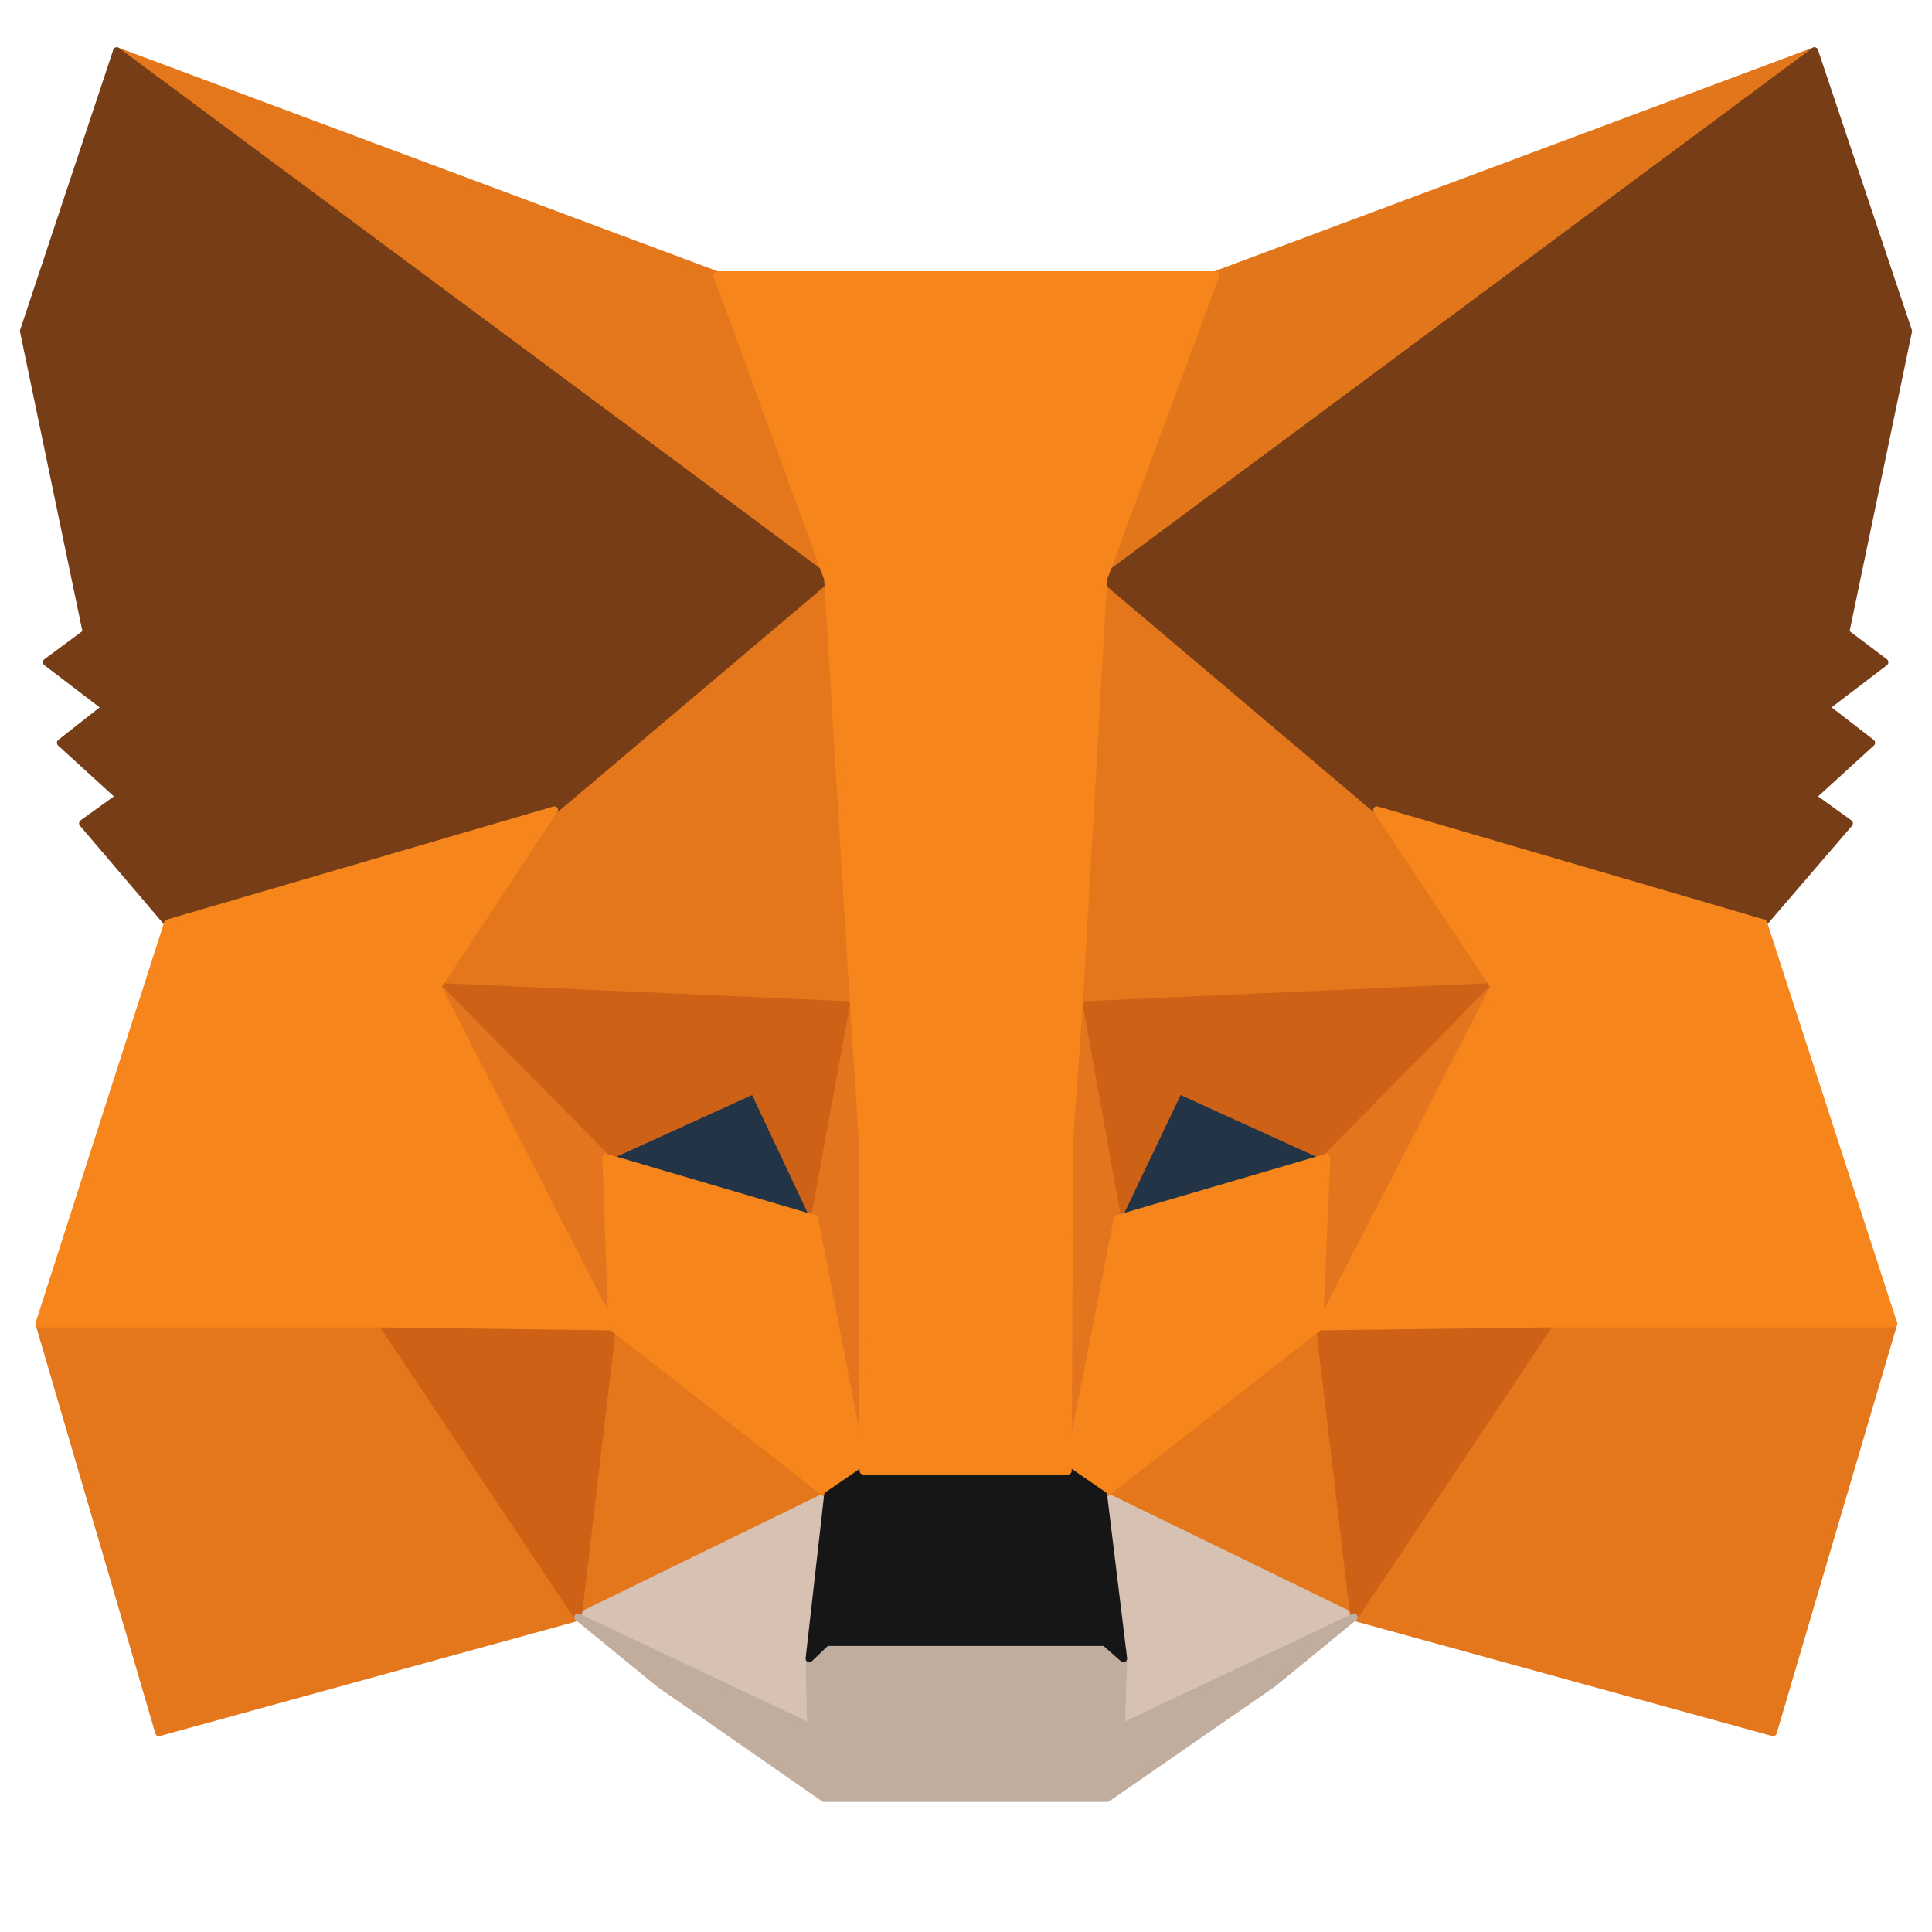
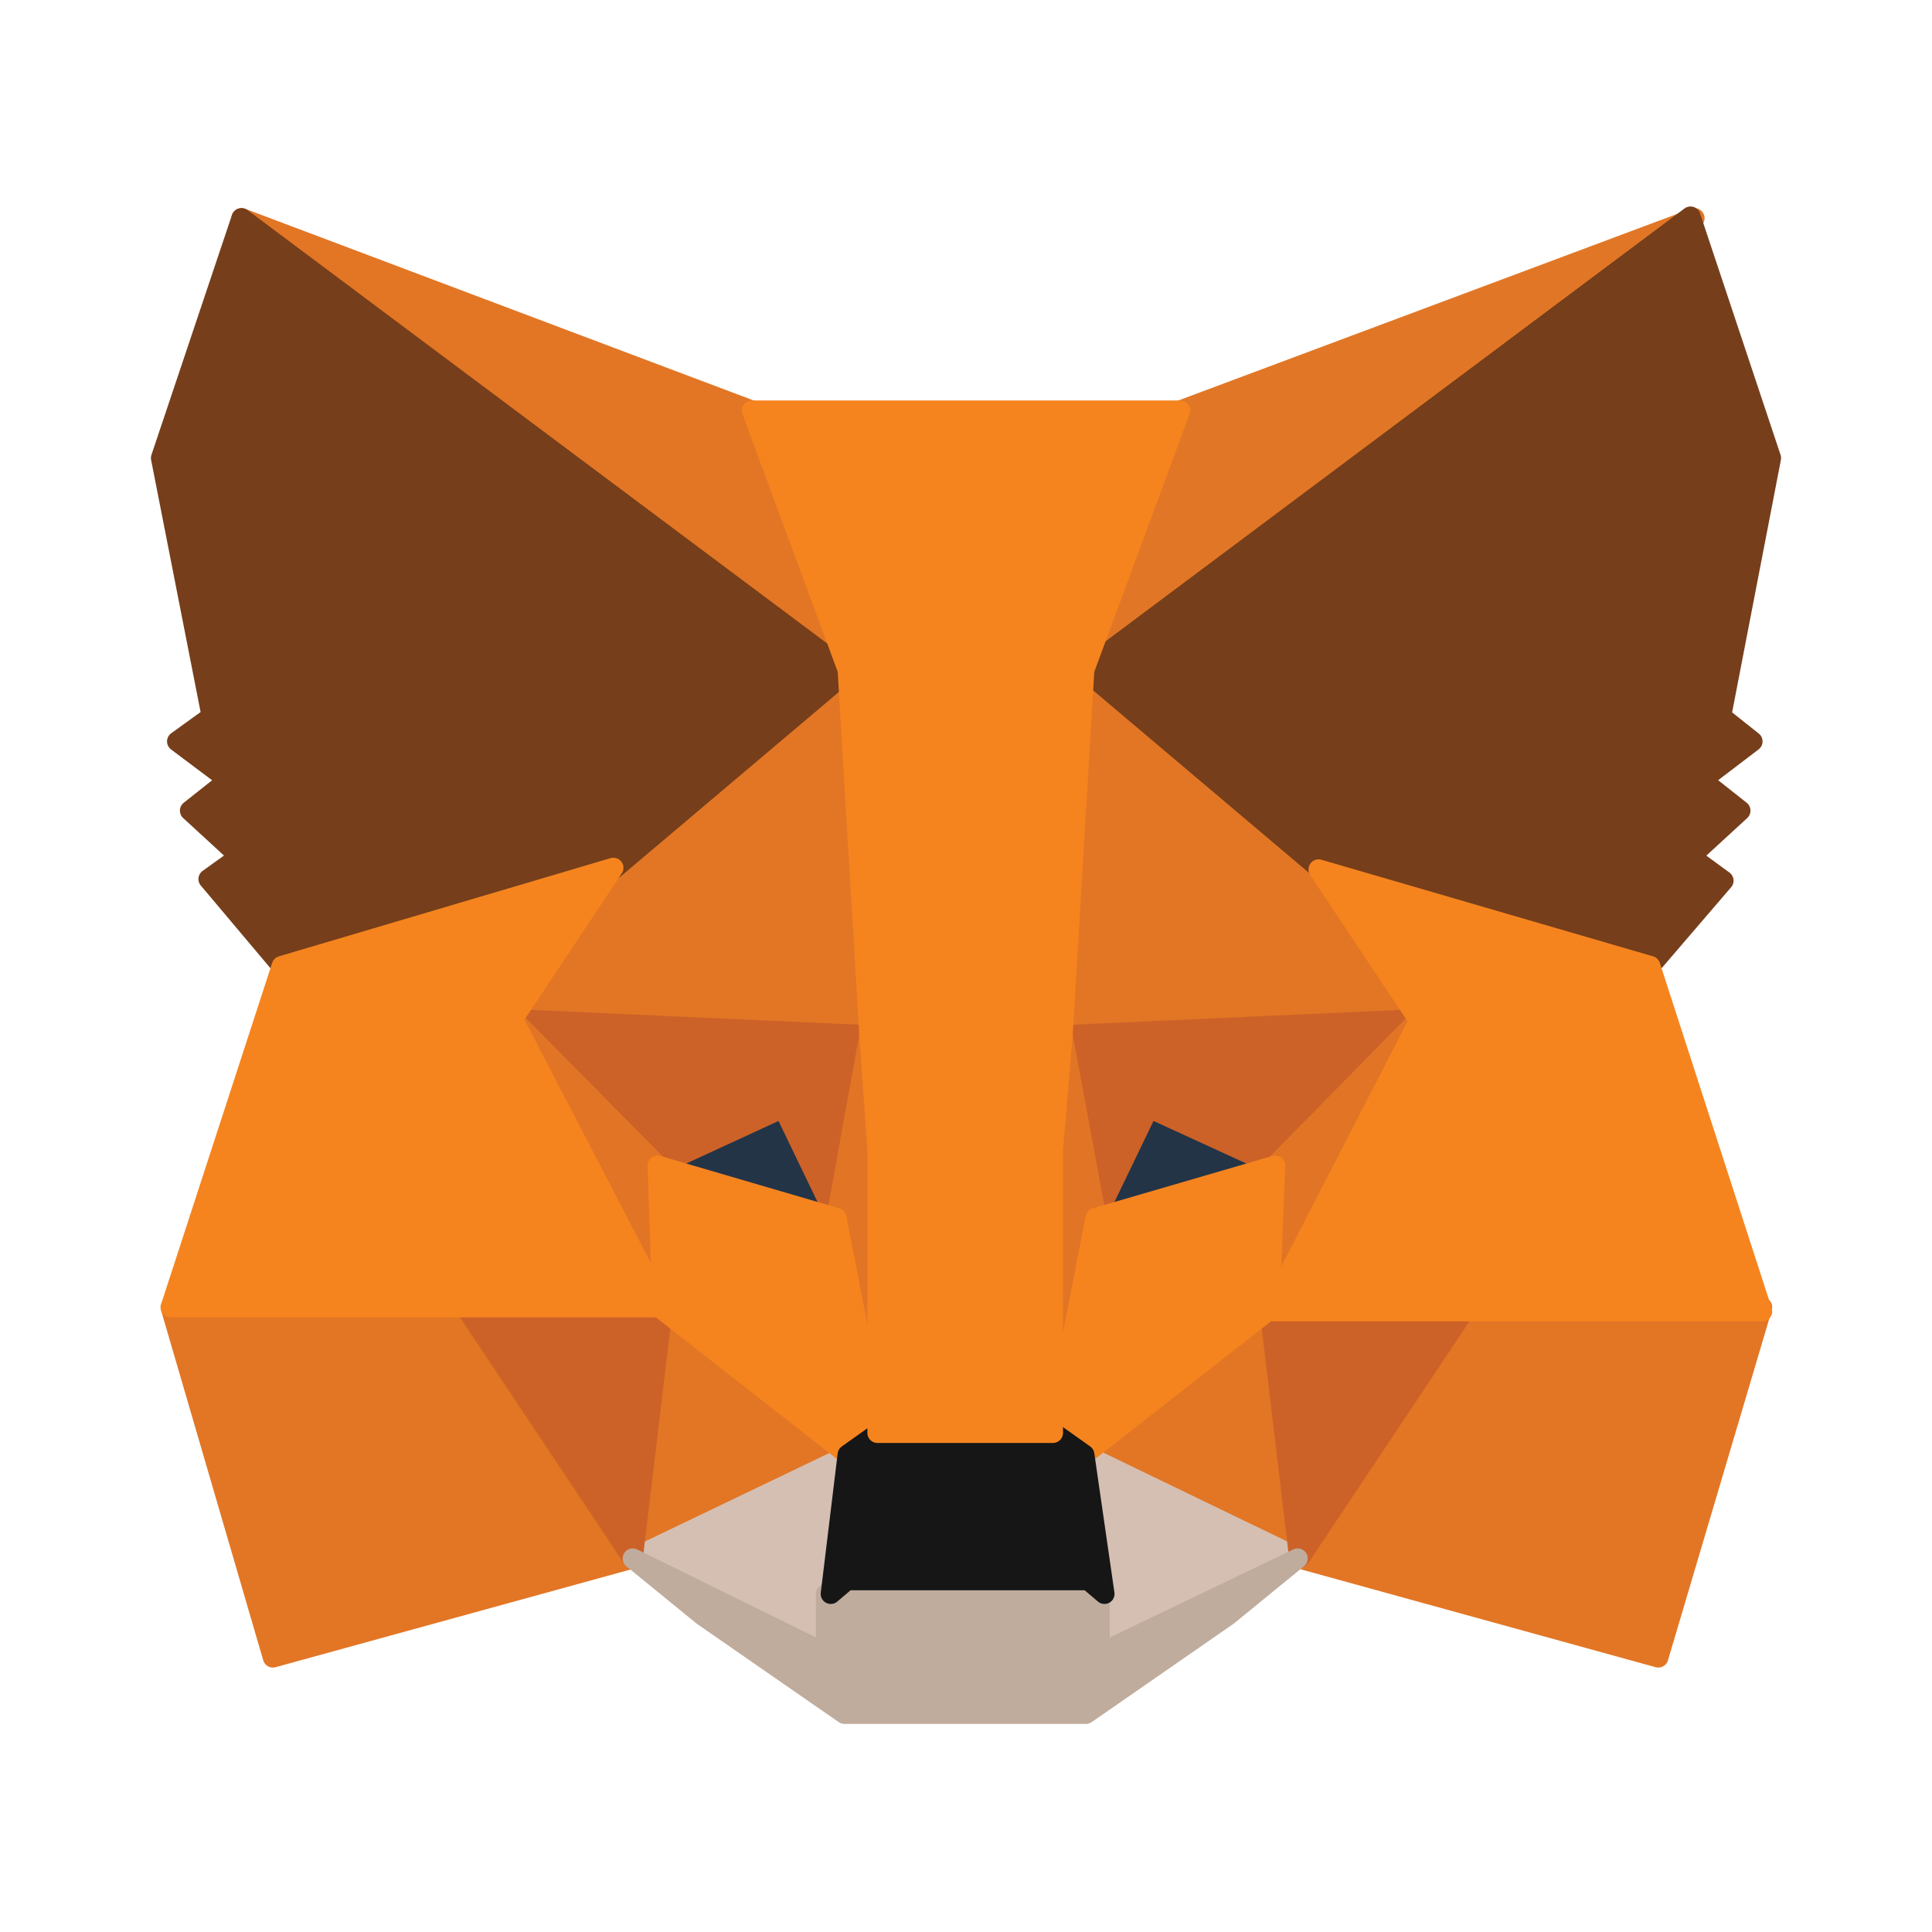
- <svg xmlns="http://www.w3.org/2000/svg" viewBox="0 0 261.4 261.4">
-   <path fill="#e2761b" stroke="#e2761b" stroke-linecap="round" stroke-linejoin="round" d="M245.5 6.9L146 80.8l18.4-43.6 81.1-30.3z" />
-   <g fill="#e4761b" stroke="#e4761b" stroke-linecap="round" stroke-linejoin="round">
-     <path d="M15.8 6.9l98.7 74.6L97 37.2 15.8 6.9zM209.7 178.2l-26.5 40.6 56.7 15.6 16.3-55.3-46.5-.9zM5.3 179.1l16.2 55.3 56.7-15.6-26.5-40.6-46.4.9z" />
-     <path d="M75 109.6l-15.8 23.9 56.3 2.5-2-60.5L75 109.6zM186.3 109.6l-39-34.8L146 136l56.2-2.5-15.9-23.9zM78.2 218.8l33.8-16.5-29.2-22.8-4.6 39.3zM149.3 202.3l33.9 16.5-4.7-39.3-29.2 22.8z" />
-   </g>
-   <g fill="#d7c1b3" stroke="#d7c1b3" stroke-linecap="round" stroke-linejoin="round">
-     <path d="M183.2 218.8l-33.9-16.5 2.7 22.1-.3 9.3 31.5-14.9zM78.2 218.8l31.5 14.9-.2-9.3 2.5-22.1-33.8 16.5z" />
-   </g>
-   <path fill="#233447" stroke="#233447" stroke-linecap="round" stroke-linejoin="round" d="M110.2 164.9L82 156.6l19.9-9.1 8.3 17.4zM151.1 164.9l8.3-17.4 20 9.1-28.3 8.3z" />
-   <g fill="#cd6116" stroke="#cd6116" stroke-linecap="round" stroke-linejoin="round">
-     <path d="M78.2 218.8l4.8-40.6-31.3.9 26.5 39.7zM178.4 178.2l4.8 40.6 26.5-39.7-31.3-.9zM202.2 133.5L146 136l5.2 28.9 8.3-17.4 20 9.1 22.7-23.1zM82 156.6l20-9.1 8.2 17.4 5.3-28.9-56.3-2.5L82 156.6z" />
-   </g>
-   <g fill="#e4751f" stroke="#e4751f" stroke-linecap="round" stroke-linejoin="round">
-     <path d="M59.2 133.5l23.6 46-.8-22.9-22.8-23.1zM179.5 156.6l-1 22.9 23.7-46-22.7 23.1zM115.5 136l-5.3 28.9 6.6 34.1 1.5-44.9-2.8-18.1zM146 136l-2.7 18 1.2 45 6.7-34.1L146 136z" />
-   </g>
-   <path fill="#f6851b" stroke="#f6851b" stroke-linecap="round" stroke-linejoin="round" d="M151.2 164.9l-6.7 34.1 4.8 3.3 29.2-22.8 1-22.9-28.3 8.3zM82 156.6l.8 22.9 29.2 22.8 4.8-3.3-6.6-34.1-28.2-8.3z" />
-   <path fill="#c0ad9e" stroke="#c0ad9e" stroke-linecap="round" stroke-linejoin="round" d="M151.7 233.7l.3-9.3-2.5-2.2h-37.7l-2.3 2.2.2 9.3-31.5-14.9 11 9 22.3 15.5h38.3l22.4-15.5 11-9-31.5 14.9z" />
-   <path fill="#161616" stroke="#161616" stroke-linecap="round" stroke-linejoin="round" d="M149.3 202.3l-4.8-3.3h-27.7l-4.8 3.3-2.5 22.1 2.3-2.2h37.7l2.5 2.2-2.7-22.1z" />
-   <g fill="#763d16" stroke="#763d16" stroke-linecap="round" stroke-linejoin="round">
-     <path d="M249.7 85.6l8.5-40.8-12.7-37.9-96.2 71.4 37 31.3 52.3 15.3 11.6-13.5-5-3.6 8-7.3-6.2-4.8 8-6.1-5.3-4zM3.2 44.8l8.5 40.8-5.4 4 8 6.1-6.1 4.8 8 7.3-5 3.6 11.5 13.5L75 109.6l37-31.3L15.8 6.9 3.2 44.8z" />
-   </g>
-   <path fill="#f6851b" stroke="#f6851b" stroke-linecap="round" stroke-linejoin="round" d="M238.6 124.9l-52.3-15.3 15.9 23.9-23.7 46 31.2-.4h46.5l-17.6-54.2zM75 109.6l-52.3 15.3-17.4 54.2h46.4l31.1.4-23.6-46L75 109.6zM146 136l3.3-57.7 15.2-41.1H97l15 41.1 3.5 57.7 1.2 18.2.1 44.8h27.7l.2-44.8L146 136z" />
+ <svg xmlns="http://www.w3.org/2000/svg" width="24" height="24" viewBox="0 0 24 24">
+   <path d="M21.05,2.71,13.2,8.52,14.66,5.1Z" fill="#e17726" stroke="#e17726" stroke-linecap="round" stroke-linejoin="round" stroke-width="0.25" />
+   <path d="M3,2.71l7.78,5.86L9.34,5.1Z" fill="#e27625" stroke="#e27625" stroke-linecap="round" stroke-linejoin="round" stroke-width="0.25" />
+   <path d="M18.22,16.17l-2.08,3.19,4.46,1.23,1.29-4.35Z" fill="#e27625" stroke="#e27625" stroke-linecap="round" stroke-linejoin="round" stroke-width="0.25" />
+   <path d="M2.12,16.24l1.27,4.35,4.47-1.23L5.78,16.17Z" fill="#e27625" stroke="#e27625" stroke-linecap="round" stroke-linejoin="round" stroke-width="0.25" />
+   <path d="M7.62,10.78,6.37,12.66l4.43.2L10.65,8.1Z" fill="#e27625" stroke="#e27625" stroke-linecap="round" stroke-linejoin="round" stroke-width="0.25" />
+   <path d="M16.38,10.78,13.3,8.05l-.1,4.81,4.43-.2Z" fill="#e27625" stroke="#e27625" stroke-linecap="round" stroke-linejoin="round" stroke-width="0.25" />
+   <path d="M7.86,19.36l2.67-1.29-2.3-1.8Z" fill="#e27625" stroke="#e27625" stroke-linecap="round" stroke-linejoin="round" stroke-width="0.25" />
+   <path d="M13.47,18.07l2.67,1.29-.37-3.09Z" fill="#e27625" stroke="#e27625" stroke-linecap="round" stroke-linejoin="round" stroke-width="0.25" />
+   <path d="M16.14,19.36l-2.67-1.29.21,1.73,0,.74Z" fill="#d5bfb2" stroke="#d5bfb2" stroke-linecap="round" stroke-linejoin="round" stroke-width="0.25" />
+   <path d="M7.86,19.36l2.48,1.18,0-.74.21-1.73Z" fill="#d5bfb2" stroke="#d5bfb2" stroke-linecap="round" stroke-linejoin="round" stroke-width="0.25" />
+   <path d="M10.39,15.13l-2.22-.65,1.56-.72Z" fill="#233447" stroke="#233447" stroke-linecap="round" stroke-linejoin="round" stroke-width="0.25" />
+   <path d="M13.61,15.13l.66-1.37,1.57.72Z" fill="#233447" stroke="#233447" stroke-linecap="round" stroke-linejoin="round" stroke-width="0.25" />
+   <path d="M7.86,19.36l.38-3.19-2.46.07Z" fill="#cc6228" stroke="#cc6228" stroke-linecap="round" stroke-linejoin="round" stroke-width="0.25" />
+   <path d="M15.76,16.17l.38,3.19,2.08-3.12Z" fill="#cc6228" stroke="#cc6228" stroke-linecap="round" stroke-linejoin="round" stroke-width="0.25" />
+   <path d="M17.63,12.66l-4.43.2.41,2.27.66-1.37,1.57.72Z" fill="#cc6228" stroke="#cc6228" stroke-linecap="round" stroke-linejoin="round" stroke-width="0.25" />
+   <path d="M8.17,14.48l1.56-.72.66,1.37.41-2.27-4.43-.2Z" fill="#cc6228" stroke="#cc6228" stroke-linecap="round" stroke-linejoin="round" stroke-width="0.25" />
+   <path d="M6.37,12.66l1.86,3.61-.06-1.79Z" fill="#e27525" stroke="#e27525" stroke-linecap="round" stroke-linejoin="round" stroke-width="0.25" />
+   <path d="M15.84,14.48l-.07,1.79,1.86-3.61Z" fill="#e27525" stroke="#e27525" stroke-linecap="round" stroke-linejoin="round" stroke-width="0.25" />
+   <path d="M10.8,12.86l-.41,2.27.52,2.67L11,14.28Z" fill="#e27525" stroke="#e27525" stroke-linecap="round" stroke-linejoin="round" stroke-width="0.25" />
+   <path d="M13.2,12.86,13,14.27l.1,3.53.52-2.67Z" fill="#e27525" stroke="#e27525" stroke-linecap="round" stroke-linejoin="round" stroke-width="0.25" />
+   <path d="M13.61,15.13l-.52,2.67.38.27,2.3-1.8.07-1.79Z" fill="#f5841f" stroke="#f5841f" stroke-linecap="round" stroke-linejoin="round" stroke-width="0.25" />
+   <path d="M8.17,14.48l.06,1.79,2.3,1.8.38-.27-.52-2.67Z" fill="#f5841f" stroke="#f5841f" stroke-linecap="round" stroke-linejoin="round" stroke-width="0.25" />
+   <path d="M13.66,20.54l0-.74-.2-.17h-3l-.2.17,0,.74L7.86,19.36l.87.71,1.76,1.22h3l1.76-1.22.87-.71Z" fill="#c0ac9d" stroke="#c0ac9d" stroke-linecap="round" stroke-linejoin="round" stroke-width="0.25" />
+   <path d="M13.47,18.07l-.38-.27H10.91l-.38.27-.21,1.73.2-.17h3l.2.17Z" fill="#161616" stroke="#161616" stroke-linecap="round" stroke-linejoin="round" stroke-width="0.25" />
+   <path d="M21.38,8.9,22,5.69l-1-3L13.47,8.32l2.91,2.46L20.5,12l.91-1.06L21,10.64l.62-.57-.48-.38.63-.48Z" fill="#763e1a" stroke="#763e1a" stroke-linecap="round" stroke-linejoin="round" stroke-width="0.25" />
+   <path d="M2,5.69,2.63,8.9l-.43.31.64.48-.48.38.62.57-.39.28L3.5,12l4.12-1.2,2.91-2.46L3,2.71Z" fill="#763e1a" stroke="#763e1a" stroke-linecap="round" stroke-linejoin="round" stroke-width="0.25" />
+   <path d="M20.5,12l-4.12-1.2,1.25,1.88-1.86,3.61,2.45,0h3.67Z" fill="#f5841f" stroke="#f5841f" stroke-linecap="round" stroke-linejoin="round" stroke-width="0.25" />
+   <path d="M7.62,10.78,3.5,12,2.12,16.24H5.78l2.45,0L6.37,12.66Z" fill="#f5841f" stroke="#f5841f" stroke-linecap="round" stroke-linejoin="round" stroke-width="0.25" />
+   <path d="M13.2,12.86l.27-4.54L14.66,5.1H9.34l1.19,3.22.27,4.54.1,1.42V17.8h2.18V14.28Z" fill="#f5841f" stroke="#f5841f" stroke-linecap="round" stroke-linejoin="round" stroke-width="0.25" />
</svg>
